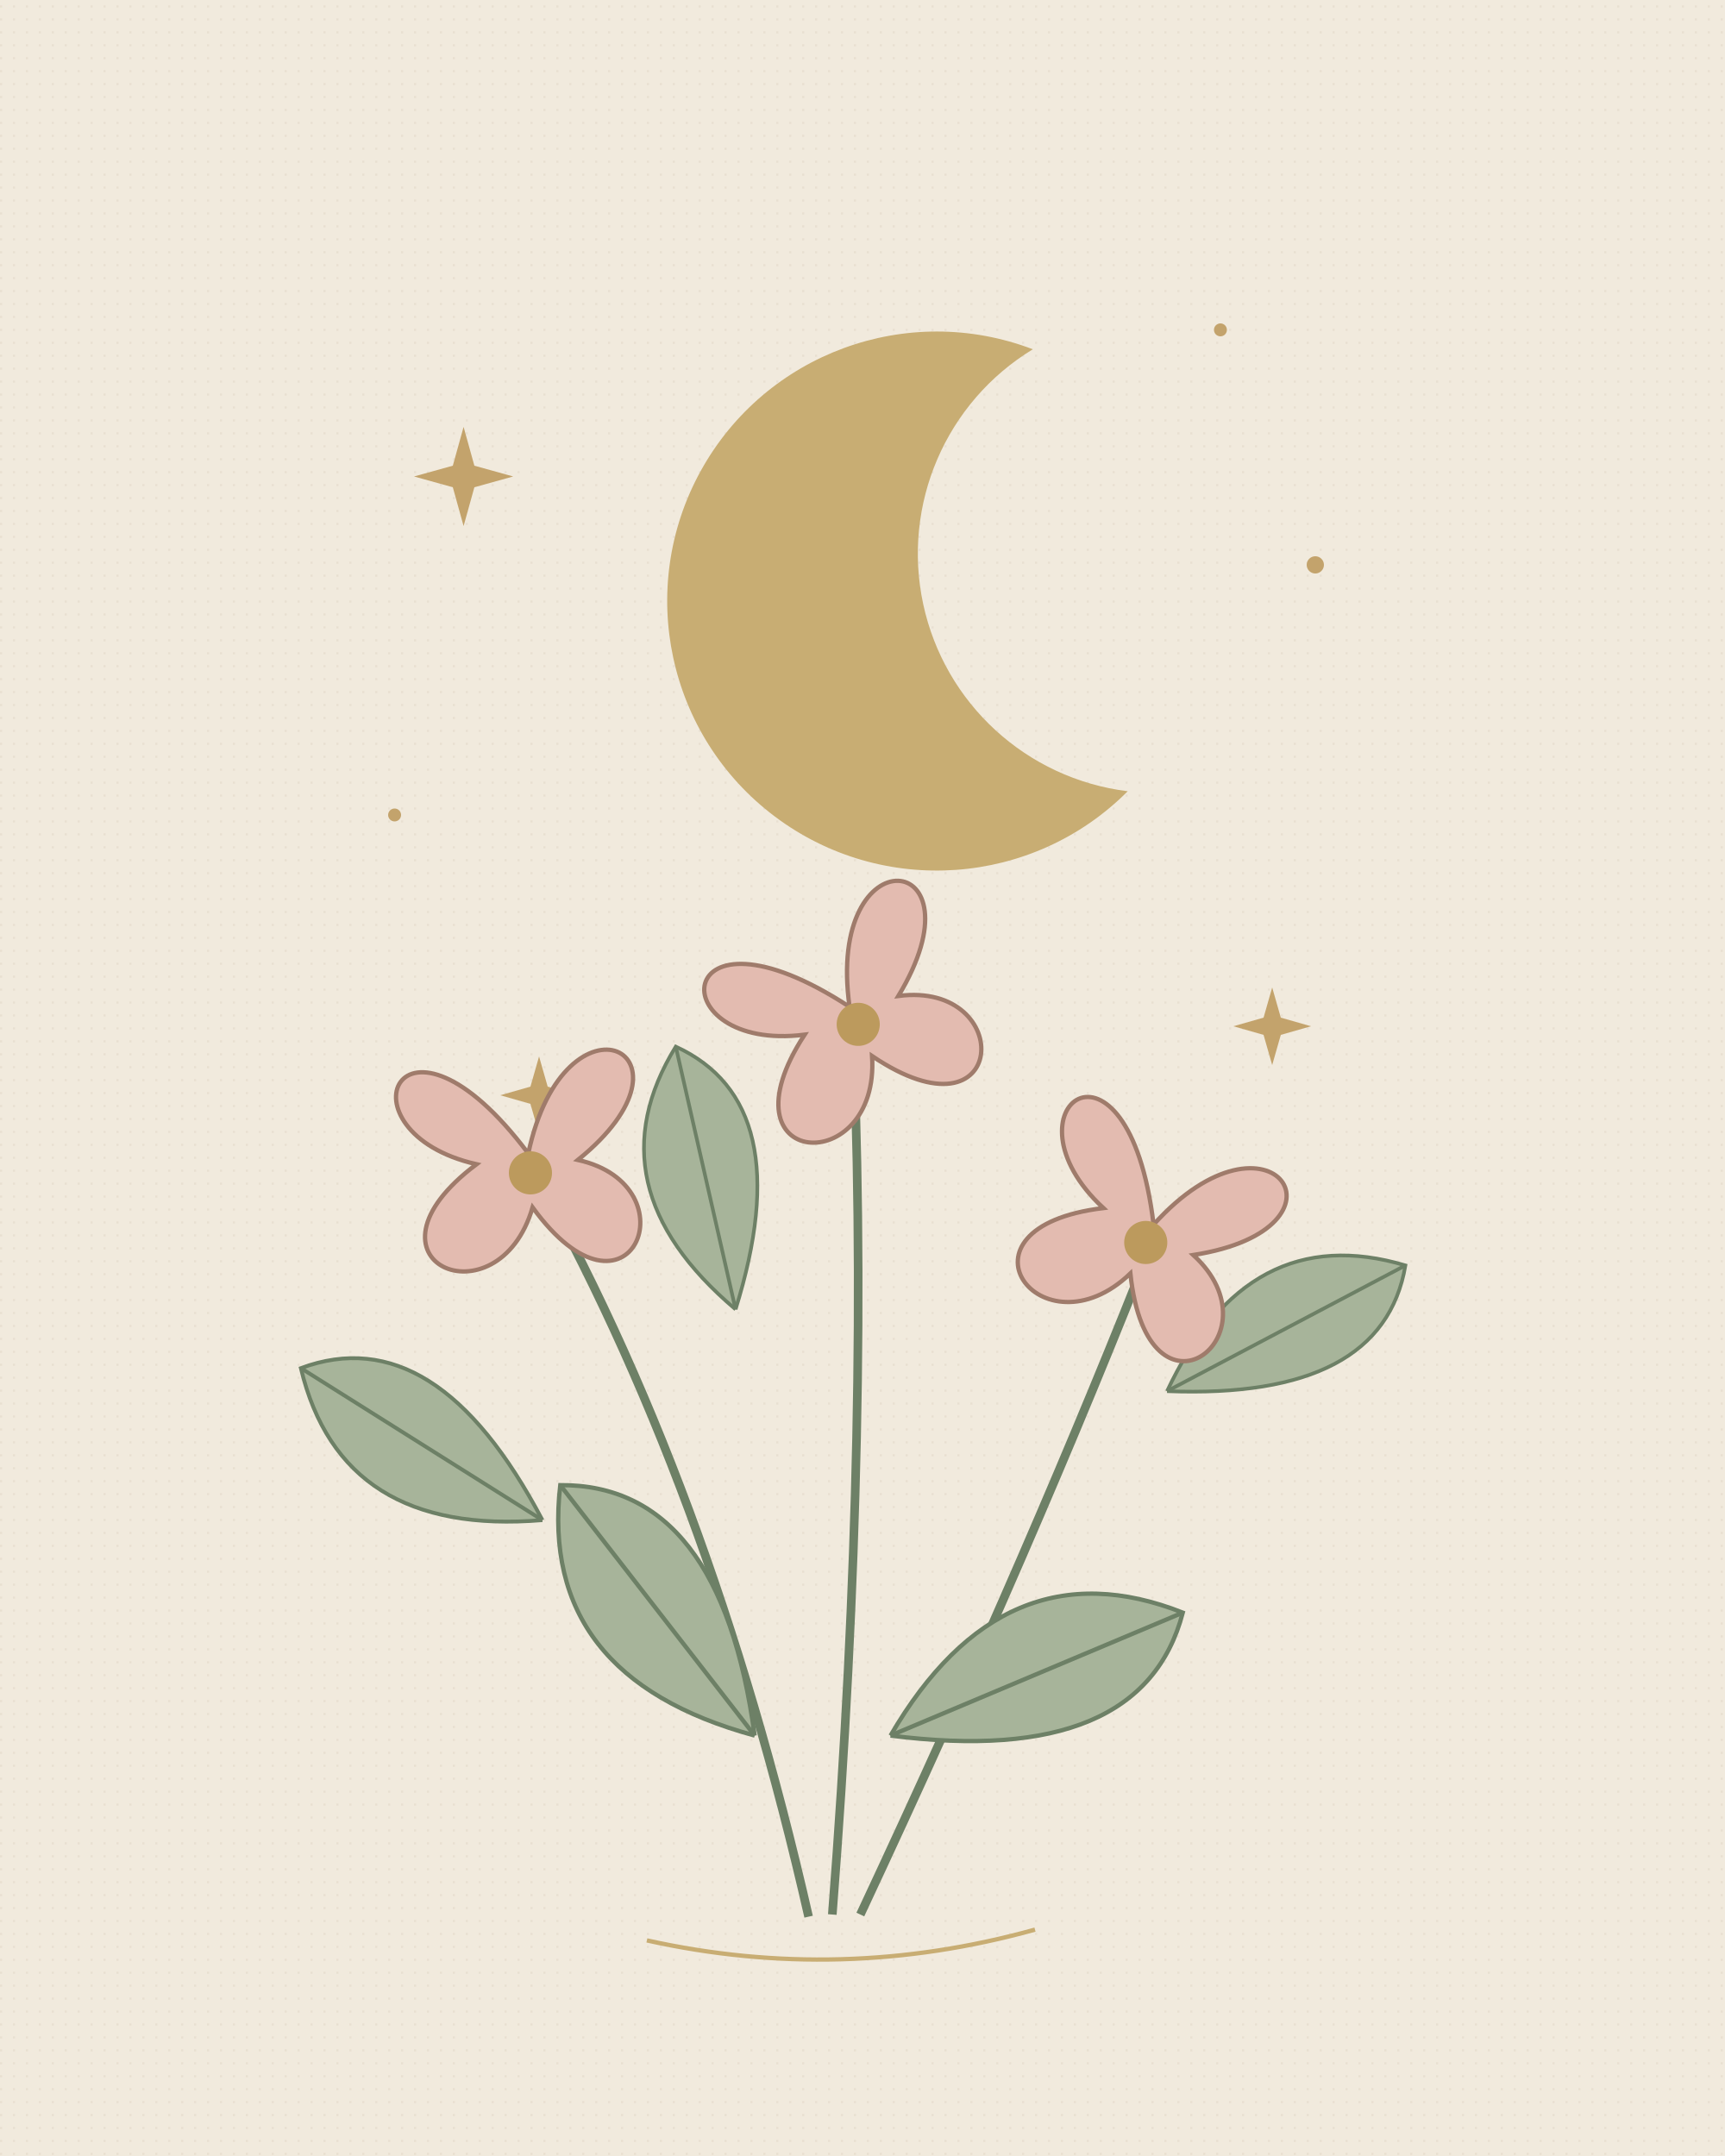
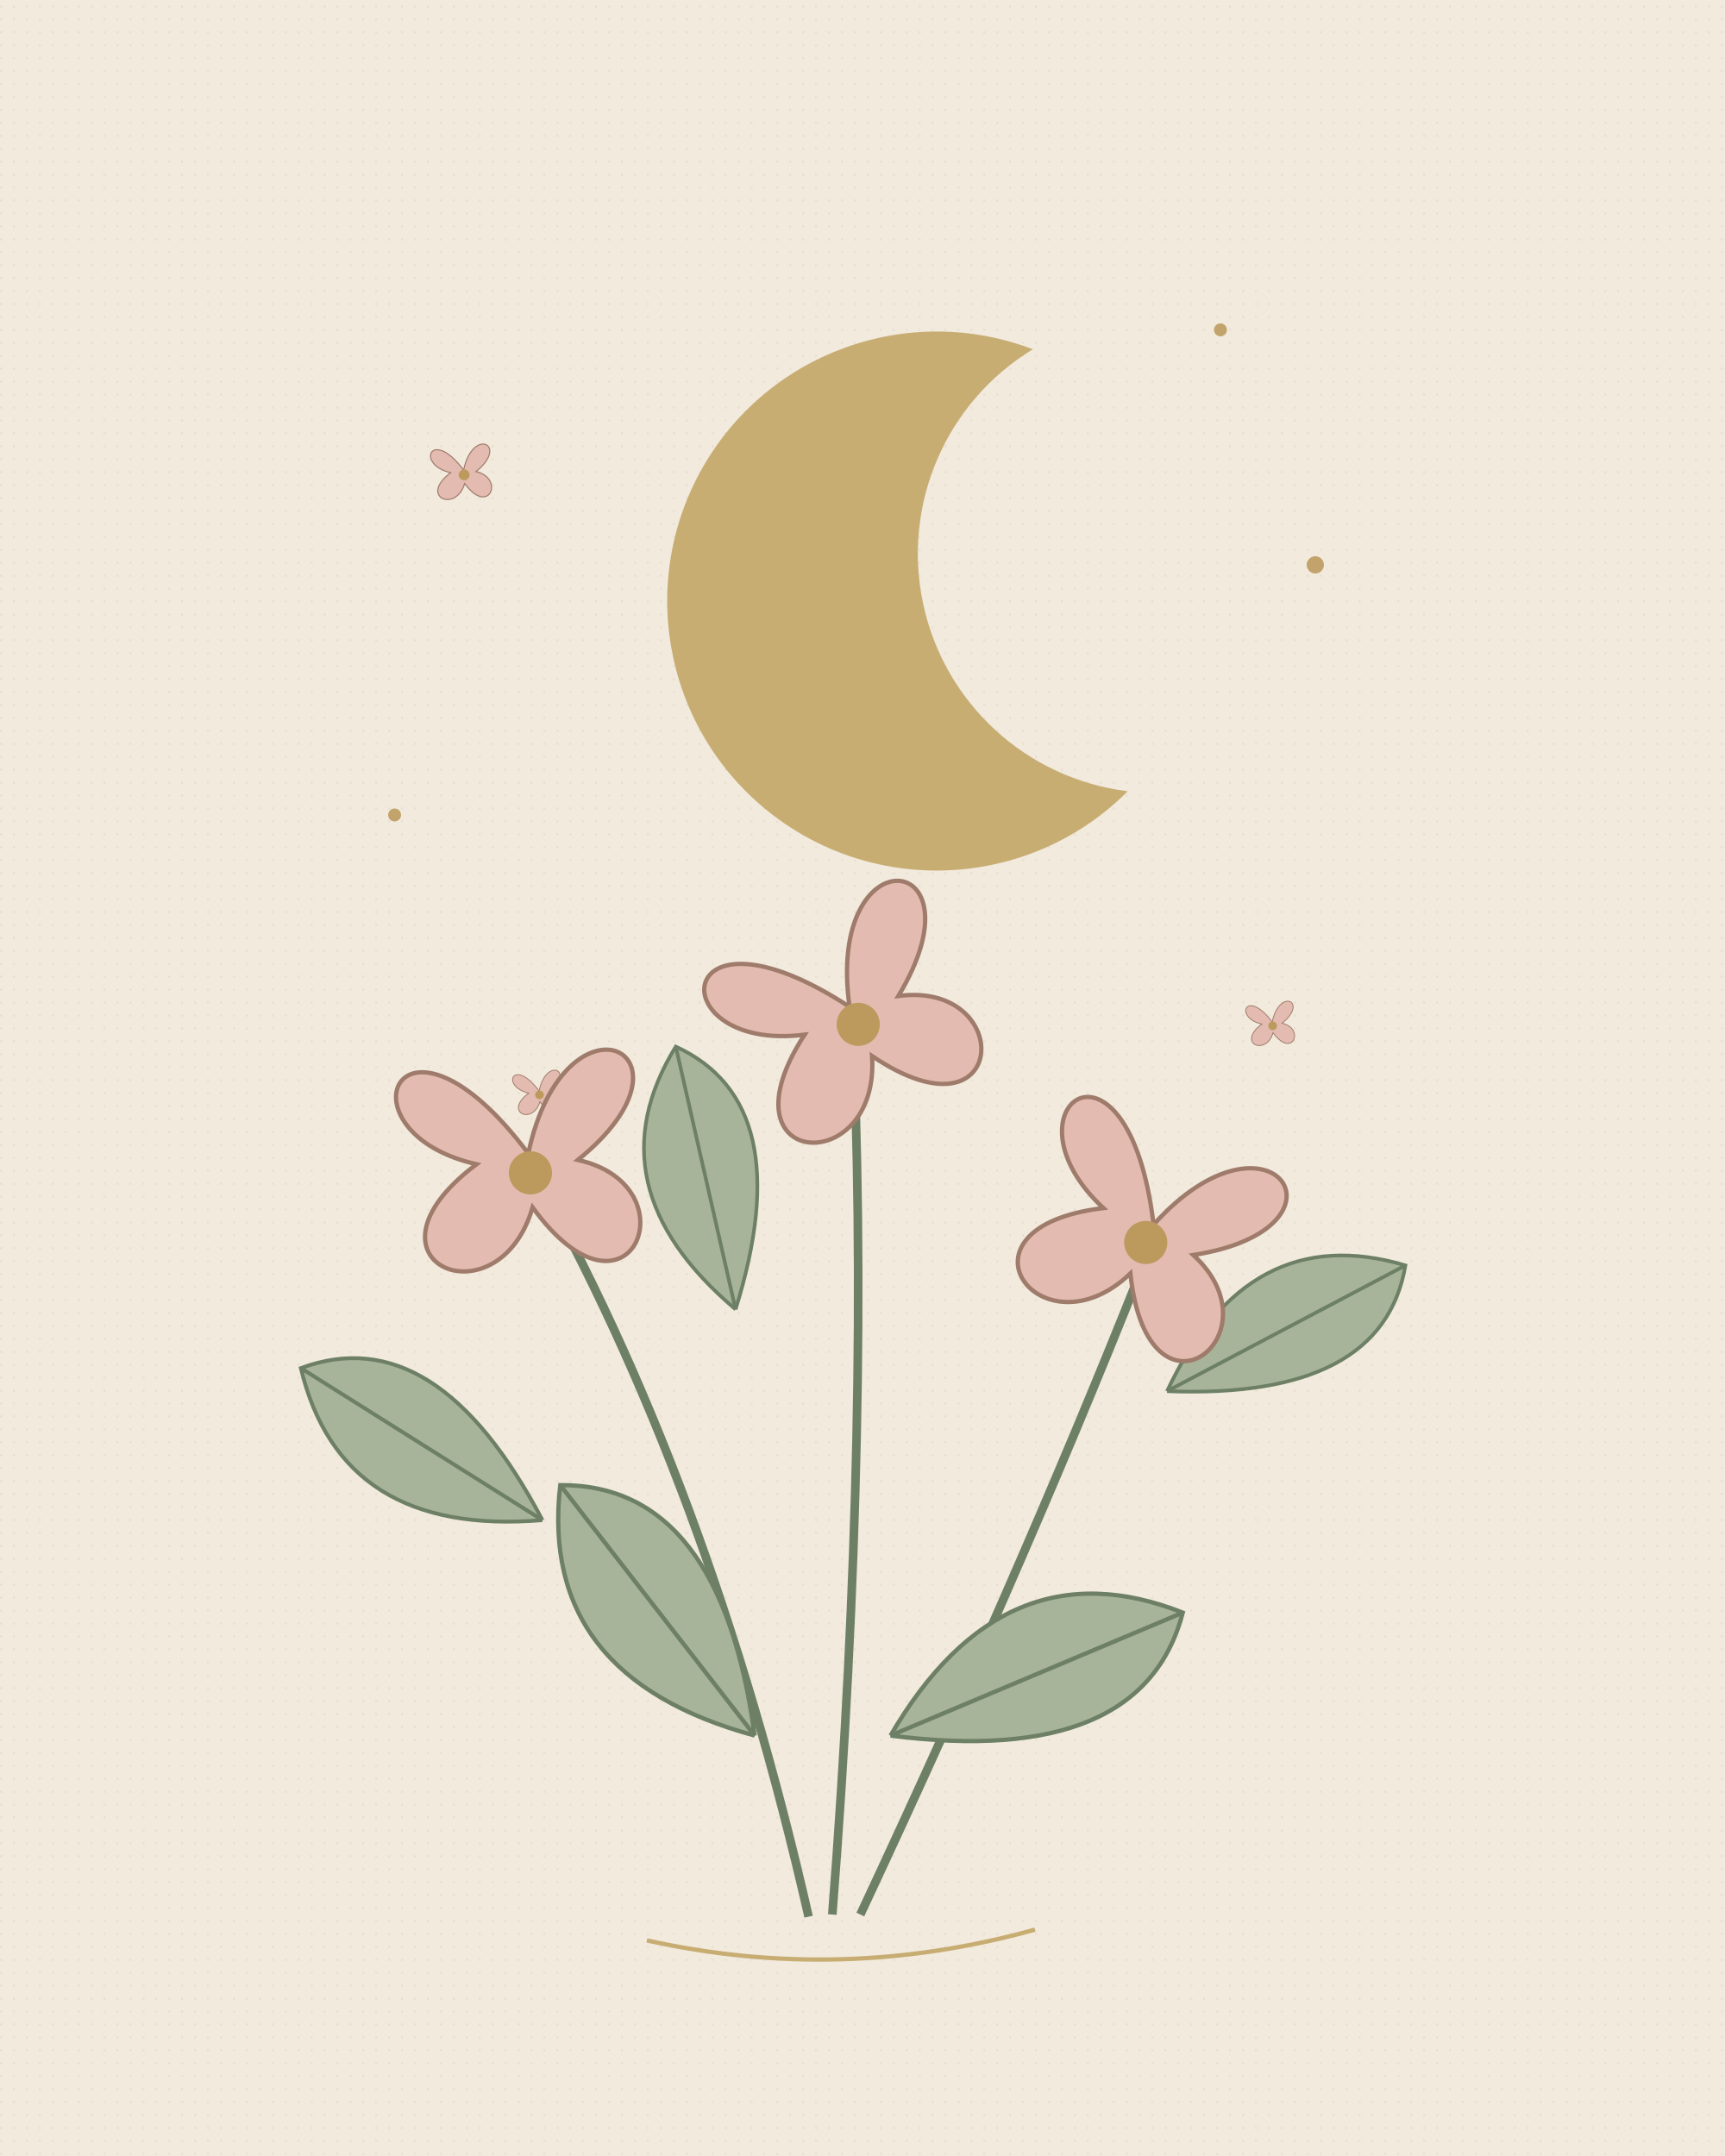
<svg xmlns="http://www.w3.org/2000/svg" viewBox="0 0 800 1000">
  <defs>
    <pattern id="p" width="6" height="6" patternUnits="userSpaceOnUse">
      <path d="M0 3h1" stroke="#b8a68d" opacity=".15" />
    </pattern>
    <g id="flower">
      <path d="M0 0C-60-80-90-10-24 5c-60 45 10 75 26 20 45 62 75-10 21-22C85-47 17-80 0 0" fill="#e3bbb0" stroke="#9f7b6b" stroke-width="2" />
      <circle cx="1" cy="9" r="10" fill="#bc9a5d" />
    </g>
    <g id="leaf">
      <path d="M0 0Q-85-60-45-140Q25-115 0 0" fill="#a7b49a" stroke="#6d8066" stroke-width="2" />
      <path d="M0 0-45-140" stroke="#6d8066" stroke-width="2" />
    </g>
  </defs>
  <path fill="#f1eadd" d="M0 0h800v1000H0z" />
  <path fill="url(#p)" d="M0 0h800v1000H0z" />
  <path d="M479 162a125 125 0 1 0 44 205A111 111 0 0 1 479 162" fill="#c8ad73" />
  <g fill="#c3a36c">
-     <path d="m215 198 5 18 18 5-18 5-5 18-5-18-18-5 18-5ZM590 458l4 14 14 4-14 4-4 14-4-14-14-4 14-4ZM250 490l4 14 14 4-14 4-4 14-4-14-14-4 14-4Z" />
+     <use href="#flower" transform="translate(215 218) scale(.25)" />
+     <use href="#flower" transform="translate(590 474) scale(.2)" />
+     <use href="#flower" transform="translate(250 506) scale(.2)" />
    <circle cx="610" cy="262" r="4" />
    <circle cx="183" cy="378" r="3" />
    <circle cx="566" cy="153" r="3" />
  </g>
  <g fill="none" stroke="#6d8066" stroke-width="4">
    <path d="M375 889Q329 687 245 539M399 888Q480 715 536 572M386 888Q404 657 395 466" />
  </g>
  <use href="#leaf" x="350" y="805" transform="rotate(-20 350 805)" />
  <use href="#leaf" x="324" y="741" transform="rotate(-40 324 741) scale(.9)" />
  <use href="#leaf" x="413" y="805" transform="rotate(85 413 805)" />
  <use href="#leaf" x="445" y="730" transform="rotate(80 445 730) scale(.85)" />
  <use href="#leaf" x="390" y="720" transform="rotate(5 390 720) scale(.85)" />
  <use href="#flower" x="245" y="535" />
  <use href="#flower" x="535" y="568" transform="rotate(30 535 568)" />
  <use href="#flower" x="394" y="467" transform="rotate(-20 394 467)" />
  <path d="M300 900q90 20 180-5" fill="none" stroke="#c8ad73" stroke-width="2" />
</svg>
